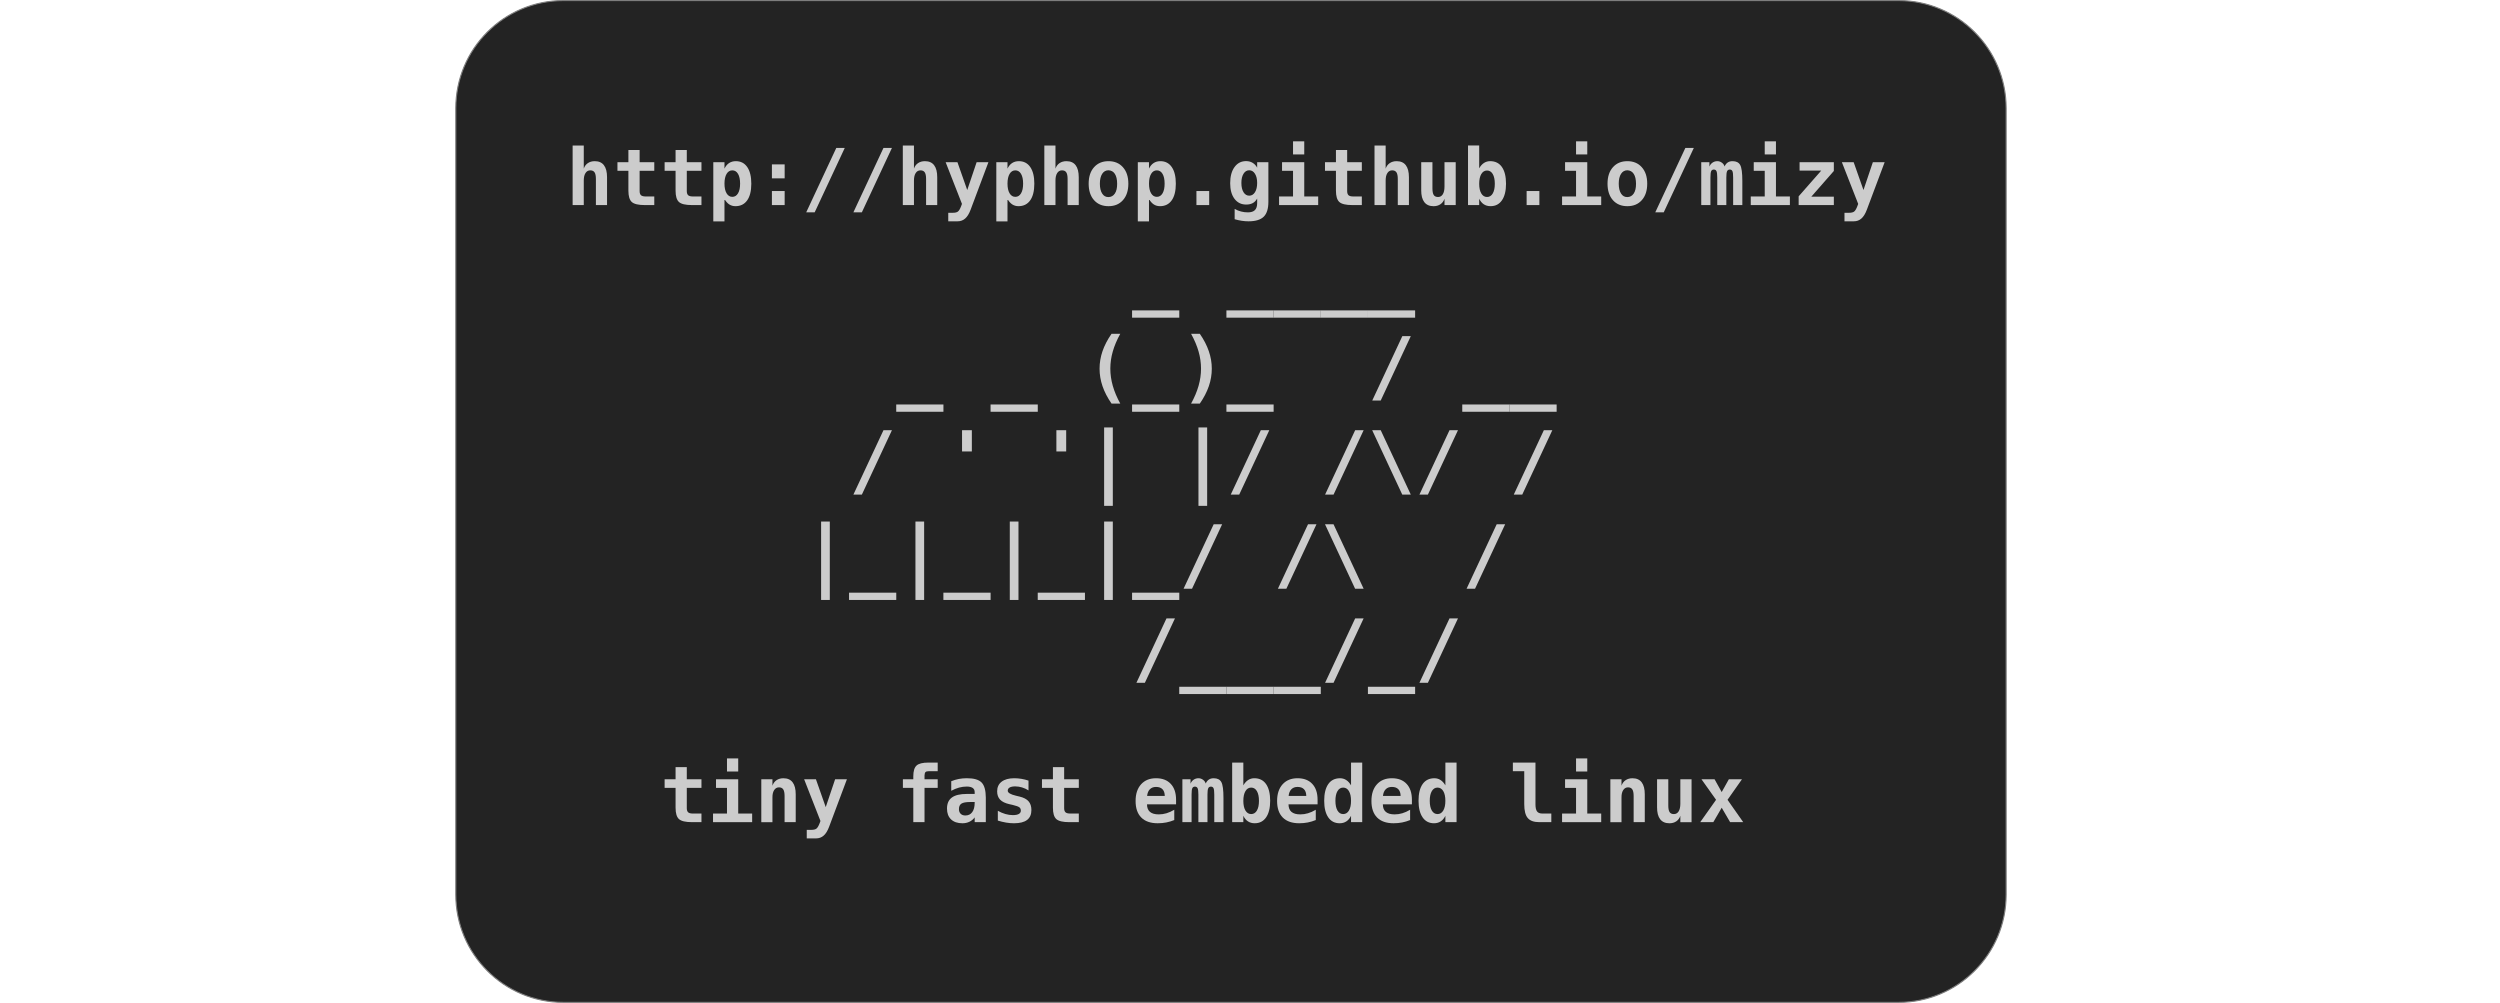
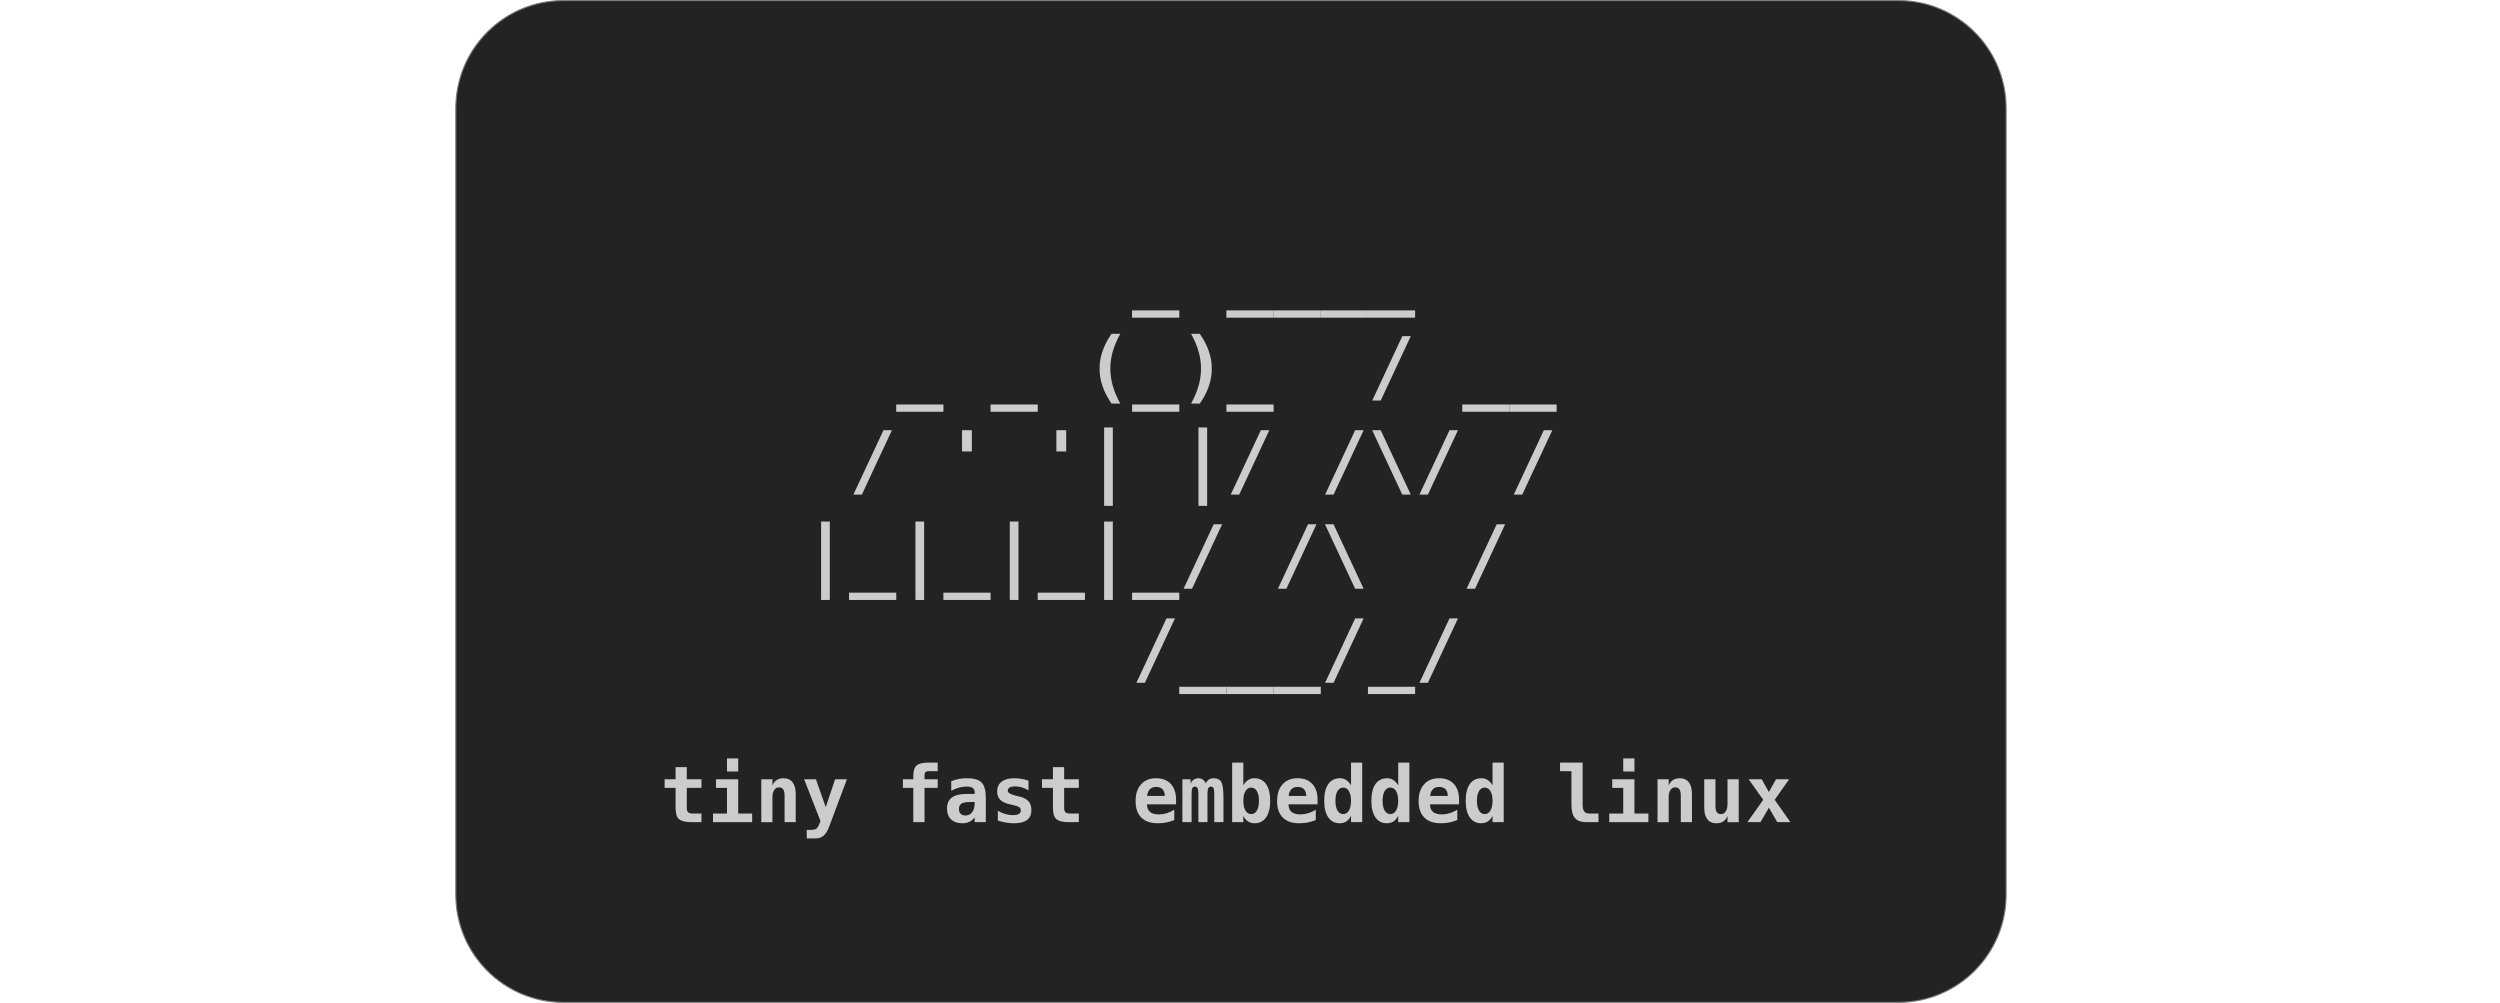
<svg xmlns="http://www.w3.org/2000/svg" height="440.577" viewBox="0 0 290.575 116.569" width="1098.236">
  <g transform="translate(29.8795,-9.2838)">
    <path d="m35.616,9.349h155.16a12.517,12.517 0 0,1 12.517,12.517v91.404a12.517,12.517 0 0,1 -12.517,12.517h-155.16a12.517,12.517 0 0,1 -12.517-12.517v-91.404a12.517,12.517 0 0,1 12.517-12.517" fill="#1a1a1a" fill-opacity=".98" opacity=".98" stroke="#7a7a7a" stroke-width=".131" />
    <g fill="#ccc" font-family="sans-serif" font-size="4.882" letter-spacing="0" word-spacing="0">
-       <path d="m40.677,29.885v3.235h-1.295v-3.035q0-.538-.156-.77-.151-.231-.498-.231-.356,0-.556.316-.2.311-.2.868v2.853h-1.295v-6.924h1.295v2.688q.138-.414.472-.641t.805-.227q.708,0 1.068.472t.36,1.397z" fill="#ccc" />
-       <path d="m44.464,26.721v1.415h1.704v1.001h-1.704v2.359q0,.334.16.481 .165.142.543.142h1.001v1.001h-1.095q-1.121,0-1.518-.356t-.396-1.331v-2.296h-1.273v-1.001h1.273v-1.415z" fill="#ccc" />
-       <path d="m49.947,26.721v1.415h1.704v1.001h-1.704v2.359q0,.334.16.481 .165.142.543.142h1.001v1.001h-1.095q-1.121,0-1.518-.356t-.396-1.331v-2.296h-1.273v-1.001h1.273v-1.415z" fill="#ccc" />
-       <path d="m54.326,32.417v2.599h-1.299v-6.88h1.299v.748q.205-.432.538-.65t.783-.218q.854,0 1.326.685t.472,1.931q0,1.264-.481,1.94t-1.362.676q-.401,0-.721-.205-.316-.209-.556-.627zm1.816-1.793q0-.721-.24-1.13t-.663-.409-.667.409-.245,1.13 .245,1.13 .667.409 .663-.409 .24-1.13z" fill="#ccc" />
-       <path d="m59.839,28.39h1.482v1.624h-1.482zm0,3.097h1.482v1.633h-1.482z" fill="#ccc" />
-       <path d="m67.324,26.476h.984l-3.498,7.489h-.984z" fill="#ccc" />
-       <path d="m72.807,26.476h.984l-3.498,7.489h-.984z" fill="#ccc" />
-       <path d="m79.055,29.885v3.235h-1.295v-3.035q0-.538-.156-.77-.151-.231-.498-.231-.356,0-.556.316-.2.311-.2.868v2.853h-1.295v-6.924h1.295v2.688q.138-.414.472-.641t.805-.227q.708,0 1.068.472t.36,1.397z" fill="#ccc" />
-       <path d="m82.935,33.658q-.263.703-.632,1.024-.365.325-.89.325h-1.077v-.992h.53q.401,0 .587-.138 .187-.134.378-.627l.098-.267-1.896-4.846h1.371l1.139,3.235 1.09-3.235h1.371z" fill="#ccc" />
-       <path d="m87.221,32.417v2.599h-1.299v-6.88h1.299v.748q.205-.432.538-.65t.783-.218q.854,0 1.326.685t.472,1.931q0,1.264-.481,1.94t-1.362.676q-.401,0-.721-.205-.316-.209-.556-.627zm1.816-1.793q0-.721-.24-1.13t-.663-.409-.667.409-.245,1.13 .245,1.13 .667.409 .663-.409 .24-1.13z" fill="#ccc" />
-       <path d="m95.503,29.885v3.235h-1.295v-3.035q0-.538-.156-.77-.151-.231-.498-.231-.356,0-.556.316-.2.311-.2.868v2.853h-1.295v-6.924h1.295v2.688q.138-.414.472-.641t.805-.227q.708,0 1.068.472t.36,1.397z" fill="#ccc" />
-       <path d="m98.96,29.075q-.467,0-.734.414t-.267,1.144 .267,1.148 .734.409 .739-.409 .267-1.148-.267-1.144-.739-.414zm-2.305,1.558q0-1.206.623-1.909 .627-.708 1.682-.708 1.059,0 1.682.708 .627.703.627,1.909t-.627,1.913q-.623.703-1.682.703-1.055,0-1.682-.703-.623-.708-.623-1.913z" fill="#ccc" />
-       <path d="m103.668,32.417v2.599h-1.299v-6.88h1.299v.748q.205-.432.538-.65t.783-.218q.854,0 1.326.685t.472,1.931q0,1.264-.481,1.94t-1.362.676q-.401,0-.721-.205-.316-.209-.556-.627zm1.816-1.793q0-.721-.24-1.13t-.663-.409-.667.409-.245,1.13 .245,1.13 .667.409 .663-.409 .24-1.13z" fill="#ccc" />
-       <path d="m109.182,31.487h1.482v1.633h-1.482z" fill="#ccc" />
-       <path d="m116.24,30.548q0-.667-.254-1.068-.254-.405-.667-.405t-.663.401-.249,1.073q0,.676.249,1.077t.663.401 .667-.401q.254-.405.254-1.077zm1.304,2.198q0,1.197-.543,1.727t-1.753.534q-.409,0-.81-.062t-.814-.182v-1.197q.369.205.752.303t.788.098q.552,0 .814-.263t.263-.81v-.538q-.191.356-.507.53t-.77.174q-.854,0-1.357-.667t-.503-1.811q0-1.184.503-1.878t1.348-.694q.427,0 .761.2t.525.565v-.636h1.304z" fill="#ccc" />
-       <path d="m119.133,28.136h2.581v3.983h1.62v1.001h-4.548v-1.001h1.624v-2.982h-1.277zm1.277-2.425h1.304v1.522h-1.304z" fill="#ccc" />
-       <path d="m126.702,26.721v1.415h1.704v1.001h-1.704v2.359q0,.334.16.481 .165.142.543.142h1.001v1.001h-1.095q-1.121,0-1.518-.356t-.396-1.331v-2.296h-1.273v-1.001h1.273v-1.415z" fill="#ccc" />
-       <path d="m133.88,29.885v3.235h-1.295v-3.035q0-.538-.156-.77-.151-.231-.498-.231-.356,0-.556.316-.2.311-.2.868v2.853h-1.295v-6.924h1.295v2.688q.138-.414.472-.641t.805-.227q.708,0 1.068.472t.36,1.397z" fill="#ccc" />
-       <path d="m135.309,31.38v-3.244h1.304v3.044q0,.538.151.77t.503.231 .547-.311 .2-.872v-2.861h1.304v4.984h-1.304v-.739q-.138.414-.472.641t-.797.227q-.712,0-1.077-.472t-.36-1.397z" fill="#ccc" />
-       <path d="m143.862,30.641q0-.721-.24-1.13t-.663-.409-.667.409-.245,1.13 .245,1.13 .667.409 .663-.409 .24-1.13zm-1.816-1.798q.24-.414.556-.619 .32-.209.721-.209 .886,0 1.362.676t.481,1.94q0,1.246-.472,1.931t-1.326.685q-.45,0-.783-.218t-.538-.65v.739h-1.299v-6.924h1.299z" fill="#ccc" />
-       <path d="m147.56,31.487h1.482v1.633h-1.482z" fill="#ccc" />
-       <path d="m152.028,28.136h2.581v3.983h1.62v1.001h-4.548v-1.001h1.624v-2.982h-1.277zm1.277-2.425h1.304v1.522h-1.304z" fill="#ccc" />
-       <path d="m159.268,29.075q-.467,0-.734.414t-.267,1.144 .267,1.148 .734.409 .739-.409 .267-1.148-.267-1.144-.739-.414zm-2.305,1.558q0-1.206.623-1.909 .627-.708 1.682-.708 1.059,0 1.682.708 .627.703.627,1.909t-.627,1.913q-.623.703-1.682.703-1.055,0-1.682-.703-.623-.708-.623-1.913z" fill="#ccc" />
-       <path d="m166.01,26.476h.984l-3.498,7.489h-.984z" fill="#ccc" />
-       <path d="m170.563,28.634q.147-.316.374-.467t.556-.151q.645,0 .89.445 .249.445.249,1.851v2.808h-1.068v-3.2q0-.556-.085-.743t-.307-.187-.311.191-.089.739v3.2h-1.055v-3.2q0-.547-.089-.739t-.311-.191-.307.187-.085.743v3.2h-1.068v-4.984h.948v.516q.111-.294.356-.463t.547-.174 .552.182 .303.436z" fill="#ccc" />
-       <path d="m173.958,28.136h2.581v3.983h1.62v1.001h-4.548v-1.001h1.624v-2.982h-1.277zm1.277-2.425h1.304v1.522h-1.304z" fill="#ccc" />
-       <path d="m179.285,28.136h3.983v1.019l-2.621,2.99h2.621v.975h-4.09v-1.019l2.626-2.99h-2.519z" fill="#ccc" />
-       <path d="m187.104,33.658q-.263.703-.632,1.024-.365.325-.89.325h-1.077v-.992h.53q.401,0 .587-.138 .187-.134.378-.627l.098-.267-1.896-4.846h1.371l1.139,3.235 1.09-3.235h1.371z" fill="#ccc" />
      <path d="m107.189,45.361v.846h-5.487v-.846z" fill="#ccc" />
      <path d="m118.154,45.361v.846h-5.487v-.846z" fill="#ccc" />
      <path d="m123.636,45.361v.846h-5.487v-.846z" fill="#ccc" />
      <path d="m129.119,45.361v.846h-5.487v-.846z" fill="#ccc" />
      <path d="m134.601,45.361v.846h-5.487v-.846z" fill="#ccc" />
      <path d="m79.776,56.297v.846h-5.487v-.846z" fill="#ccc" />
      <path d="m90.741,56.297v.846h-5.487v-.846z" fill="#ccc" />
      <path d="m100.331,48.078q-.587,1.064-.872,2.06t-.285,1.994q0,.988.285,1.994 .285,1.001.872,2.069h-1.015q-.708-1.028-1.05-2.025t-.343-2.038q0-1.032.343-2.034 .347-1.006 1.05-2.02z" fill="#ccc" />
      <path d="m107.189,56.297v.846h-5.487v-.846z" fill="#ccc" />
      <path d="m108.559,48.078h1.015q.703,1.015 1.046,2.02 .347,1.001.347,2.034 0,1.037-.343,2.038t-1.05,2.025h-1.015q.587-1.068.872-2.069 .285-1.006.285-1.994 0-.997-.285-1.994t-.872-2.06z" fill="#ccc" />
      <path d="m118.154,56.297v.846h-5.487v-.846z" fill="#ccc" />
      <path d="m133.115,48.349h.984l-3.498,7.489h-.984z" fill="#ccc" />
      <path d="m145.566,56.297v.846h-5.487v-.846z" fill="#ccc" />
      <path d="m151.049,56.297v.846h-5.487v-.846z" fill="#ccc" />
      <path d="m72.807,59.286h.984l-3.498,7.489h-.984z" fill="#ccc" />
      <path d="m83.078,59.286v2.47h-1.139v-2.47z" fill="#ccc" />
      <path d="m94.043,59.286v2.47h-1.139v-2.47z" fill="#ccc" />
      <path d="m99.463,58.965v9.114h-1.01v-9.114z" fill="#ccc" />
      <path d="m110.428,58.965v9.114h-1.01v-9.114z" fill="#ccc" />
      <path d="m116.667,59.286h.984l-3.498,7.489h-.984z" fill="#ccc" />
      <path d="m127.632,59.286h.984l-3.498,7.489h-.984z" fill="#ccc" />
      <path d="m130.601,59.286 3.498,7.489h-.992l-3.498-7.489z" fill="#ccc" />
      <path d="m138.597,59.286h.984l-3.498,7.489h-.984z" fill="#ccc" />
      <path d="m149.563,59.286h.984l-3.498,7.489h-.984z" fill="#ccc" />
      <path d="m66.568,69.902v9.114h-1.01v-9.114z" fill="#ccc" />
      <path d="m74.293,78.17v.846h-5.487v-.846z" fill="#ccc" />
      <path d="m77.533,69.902v9.114h-1.01v-9.114z" fill="#ccc" />
      <path d="m85.258,78.17v.846h-5.487v-.846z" fill="#ccc" />
      <path d="m88.498,69.902v9.114h-1.01v-9.114z" fill="#ccc" />
      <path d="m96.224,78.17v.846h-5.487v-.846z" fill="#ccc" />
      <path d="m99.463,69.902v9.114h-1.01v-9.114z" fill="#ccc" />
      <path d="m107.189,78.17v.846h-5.487v-.846z" fill="#ccc" />
      <path d="m111.185,70.222h.984l-3.498,7.489h-.984z" fill="#ccc" />
      <path d="m122.15,70.222h.984l-3.498,7.489h-.984z" fill="#ccc" />
      <path d="m125.118,70.222 3.498,7.489h-.992l-3.498-7.489z" fill="#ccc" />
      <path d="m144.08,70.222h.984l-3.498,7.489h-.984z" fill="#ccc" />
      <path d="m105.702,81.159h.984l-3.498,7.489h-.984z" fill="#ccc" />
      <path d="m112.671,89.107v.846h-5.487v-.846z" fill="#ccc" />
      <path d="m118.154,89.107v.846h-5.487v-.846z" fill="#ccc" />
      <path d="m123.636,89.107v.846h-5.487v-.846z" fill="#ccc" />
      <path d="m127.632,81.159h.984l-3.498,7.489h-.984z" fill="#ccc" />
      <path d="m134.601,89.107v.846h-5.487v-.846z" fill="#ccc" />
      <path d="m138.597,81.159h.984l-3.498,7.489h-.984z" fill="#ccc" />
      <path d="m49.947,98.444v1.415h1.704v1.001h-1.704v2.359q0,.334.16.481 .165.142.543.142h1.001v1.001h-1.095q-1.121,0-1.518-.356t-.396-1.331v-2.296h-1.273v-1.001h1.273v-1.415z" fill="#ccc" />
      <path d="m53.342,99.859h2.581v3.983h1.62v1.001h-4.548v-1.001h1.624v-2.982h-1.277zm1.277-2.425h1.304v1.522h-1.304z" fill="#ccc" />
      <path d="m62.607,101.608v3.235h-1.295v-3.035q0-.543-.156-.774-.151-.236-.498-.236t-.556.316-.2.877v2.853h-1.295v-4.984h1.295v.748q.138-.414.472-.641t.805-.227q.708,0 1.068.472t.36,1.397z" fill="#ccc" />
      <path d="m66.488,105.381q-.263.703-.632,1.024-.365.325-.89.325h-1.077v-.992h.53q.401,0 .587-.138 .187-.134.378-.627l.098-.267-1.896-4.846h1.371l1.139,3.235 1.09-3.235h1.371z" fill="#ccc" />
      <path d="m77.578,99.422v.436h1.531v1.001h-1.531v3.983h-1.304v-3.983h-1.21v-1.001h1.21v-.347q0-.899.374-1.246t1.388-.347h1.073v1.001h-1.019q-.294,0-.401.107-.102.107-.111.396z" fill="#ccc" />
      <path d="m82.886,102.502q-.73,0-1.019.187t-.289.641q0,.338.2.538t.543.2q.516,0 .801-.387t.285-1.09v-.089zm1.816-.503v2.844h-1.295v-.556q-.236.329-.605.507t-.814.178q-.85,0-1.326-.45-.472-.45-.472-1.255 0-.872.565-1.286 .565-.418 1.749-.418h.903v-.218q0-.316-.231-.476t-.672-.165q-.467,0-.908.12t-.912.374v-1.113q.432-.178.877-.263t.943-.085q1.215,0 1.704.494t.494,1.767z" fill="#ccc" />
      <path d="m89.664,100.014v1.139q-.36-.231-.752-.347t-.779-.12q-.436,0-.659.129-.223.125-.223.374 0,.356.952.579l.049.013 .374.089q.712.169 1.041.547 .334.374.334,1.015 0,.77-.507,1.157-.503.383-1.518.383-.45,0-.921-.08t-.957-.231v-1.139q.432.245.877.374t.868.129q.458,0 .694-.134t.236-.387-.169-.383q-.165-.134-.792-.285l-.36-.08q-.748-.169-1.09-.53t-.343-.966q0-.721.521-1.121t1.464-.401q.423,0 .841.071t.819.205z" fill="#ccc" />
      <path d="m93.807,98.444v1.415h1.704v1.001h-1.704v2.359q0,.334.16.481 .165.142.543.142h1.001v1.001h-1.095q-1.121,0-1.518-.356t-.396-1.331v-2.296h-1.273v-1.001h1.273v-1.415z" fill="#ccc" />
      <path d="m106.606,104.598q-.454.187-.926.28t-.997.093q-1.25,0-1.913-.667t-.659-1.931q0-1.219.636-1.927t1.736-.708q1.108,0 1.718.659 .614.654.614,1.847v.53h-3.378q.004.587.347.877t1.024.289q.45,0 .886-.129t.912-.409zm-1.104-2.804q-.009-.516-.267-.779-.254-.267-.752-.267-.45,0-.717.276-.267.272-.316.774z" fill="#ccc" />
      <path d="m110.255,100.357q.147-.316.374-.467t.556-.151q.645,0 .89.445 .249.445.249,1.851v2.808h-1.068v-3.2q0-.556-.085-.743t-.307-.187-.311.191-.089.739v3.2h-1.055v-3.2q0-.547-.089-.739t-.311-.191-.307.187-.085.743v3.2h-1.068v-4.984h.948v.516q.111-.294.356-.463t.547-.174 .552.182 .303.436z" fill="#ccc" />
      <path d="m116.449,102.364q0-.721-.24-1.13t-.663-.409-.667.409-.245,1.13 .245,1.13 .667.409 .663-.409 .24-1.13zm-1.816-1.798q.24-.414.556-.619 .32-.209.721-.209 .886,0 1.362.676t.481,1.94q0,1.246-.472,1.931t-1.326.685q-.45,0-.783-.218t-.538-.65v.739h-1.299v-6.924h1.299z" fill="#ccc" />
      <path d="m123.053,104.598q-.454.187-.926.28t-.997.093q-1.25,0-1.913-.667t-.659-1.931q0-1.219.636-1.927t1.736-.708q1.108,0 1.718.659 .614.654.614,1.847v.53h-3.378q.004.587.347.877t1.024.289q.45,0 .886-.129t.912-.409zm-1.104-2.804q-.009-.516-.267-.779-.254-.267-.752-.267-.45,0-.717.276-.267.272-.316.774z" fill="#ccc" />
      <path d="m127.152,100.566v-2.648h1.299v6.924h-1.299v-.739q-.209.432-.543.65t-.779.218q-.854,0-1.326-.685t-.472-1.931q0-1.264.476-1.94t1.366-.676q.401,0 .717.209 .32.205.561.619zm-1.816,1.798q0,.721.24,1.13t.663.409 .667-.409 .245-1.13-.245-1.13-.667-.409-.663.409-.24,1.13z" fill="#ccc" />
-       <path d="m134.018,104.598q-.454.187-.926.28t-.997.093q-1.25,0-1.913-.667t-.659-1.931q0-1.219.636-1.927t1.736-.708q1.108,0 1.718.659 .614.654.614,1.847v.53h-3.378q.004.587.347.877t1.024.289q.45,0 .886-.129t.912-.409zm-1.104-2.804q-.009-.516-.267-.779-.254-.267-.752-.267-.45,0-.717.276-.267.272-.316.774z" fill="#ccc" />
-       <path d="m138.117,100.566v-2.648h1.299v6.924h-1.299v-.739q-.209.432-.543.65t-.779.218q-.854,0-1.326-.685t-.472-1.931q0-1.264.476-1.94t1.366-.676q.401,0 .717.209 .32.205.561.619zm-1.816,1.798q0,.721.24,1.13t.663.409 .667-.409 .245-1.13-.245-1.13-.667-.409-.663.409-.24,1.13z" fill="#ccc" />
-       <path d="m147.284,102.764v-3.845h-1.322v-1.001h2.626v4.846q0,.587.182.832t.619.245h1.041v1.001h-1.406q-.93,0-1.335-.481-.405-.481-.405-1.598z" fill="#ccc" />
-       <path d="m152.028,99.859h2.581v3.983h1.62v1.001h-4.548v-1.001h1.624v-2.982h-1.277zm1.277-2.425h1.304v1.522h-1.304z" fill="#ccc" />
-       <path d="m161.293,101.608v3.235h-1.295v-3.035q0-.543-.156-.774-.151-.236-.498-.236t-.556.316-.2.877v2.853h-1.295v-4.984h1.295v.748q.138-.414.472-.641t.805-.227q.708,0 1.068.472t.36,1.397z" fill="#ccc" />
-       <path d="m162.722,103.103v-3.244h1.304v3.044q0,.538.151.77t.503.231 .547-.311 .2-.872v-2.861h1.304v4.984h-1.304v-.739q-.138.414-.472.641t-.797.227q-.712,0-1.077-.472t-.36-1.397z" fill="#ccc" />
-       <path d="m172.588,99.859-1.678,2.385 1.825,2.599h-1.522l-.979-1.678-.975,1.678h-1.522l1.842-2.599-1.696-2.385h1.522l.828,1.486 .832-1.486z" fill="#ccc" />
+       <path d="m132.634,100.566v-2.648h1.299v6.924h-1.299v-.739q-.209.432-.543.65t-.779.218q-.854,0-1.326-.685t-.472-1.931q0-1.264.476-1.94t1.366-.676q.401,0 .717.209 .32.205.561.619zm-1.816,1.798q0,.721.24,1.13t.663.409 .667-.409 .245-1.13-.245-1.13-.667-.409-.663.409-.24,1.13z" fill="#ccc" />
+       <path d="m139.501,104.598q-.454.187-.926.28t-.997.093q-1.25,0-1.913-.667t-.659-1.931q0-1.219.636-1.927t1.736-.708q1.108,0 1.718.659 .614.654.614,1.847v.53h-3.378q.004.587.347.877t1.024.289q.45,0 .886-.129t.912-.409zm-1.104-2.804q-.009-.516-.267-.779-.254-.267-.752-.267-.45,0-.717.276-.267.272-.316.774z" fill="#ccc" />
+       <path d="m143.599,100.566v-2.648h1.299v6.924h-1.299v-.739q-.209.432-.543.65t-.779.218q-.854,0-1.326-.685t-.472-1.931q0-1.264.476-1.94t1.366-.676q.401,0 .717.209 .32.205.561.619zm-1.816,1.798q0,.721.24,1.13t.663.409 .667-.409 .245-1.13-.245-1.13-.667-.409-.663.409-.24,1.13z" fill="#ccc" />
+       <path d="m152.767,102.764v-3.845h-1.322v-1.001h2.626v4.846q0,.587.182.832t.619.245h1.041v1.001h-1.406q-.93,0-1.335-.481-.405-.481-.405-1.598z" fill="#ccc" />
+       <path d="m157.511,99.859h2.581v3.983h1.62v1.001h-4.548v-1.001h1.624v-2.982h-1.277zm1.277-2.425h1.304v1.522h-1.304z" fill="#ccc" />
+       <path d="m166.776,101.608v3.235h-1.295v-3.035q0-.543-.156-.774-.151-.236-.498-.236t-.556.316-.2.877v2.853h-1.295v-4.984h1.295v.748q.138-.414.472-.641t.805-.227q.708,0 1.068.472t.36,1.397z" fill="#ccc" />
+       <path d="m168.204,103.103v-3.244h1.304v3.044q0,.538.151.77t.503.231 .547-.311 .2-.872v-2.861h1.304v4.984h-1.304v-.739q-.138.414-.472.641t-.797.227q-.712,0-1.077-.472t-.36-1.397z" fill="#ccc" />
+       <path d="m178.07,99.859-1.678,2.385 1.825,2.599h-1.522l-.979-1.678-.975,1.678h-1.522l1.842-2.599-1.696-2.385h1.522l.828,1.486 .832-1.486z" fill="#ccc" />
    </g>
  </g>
</svg>
